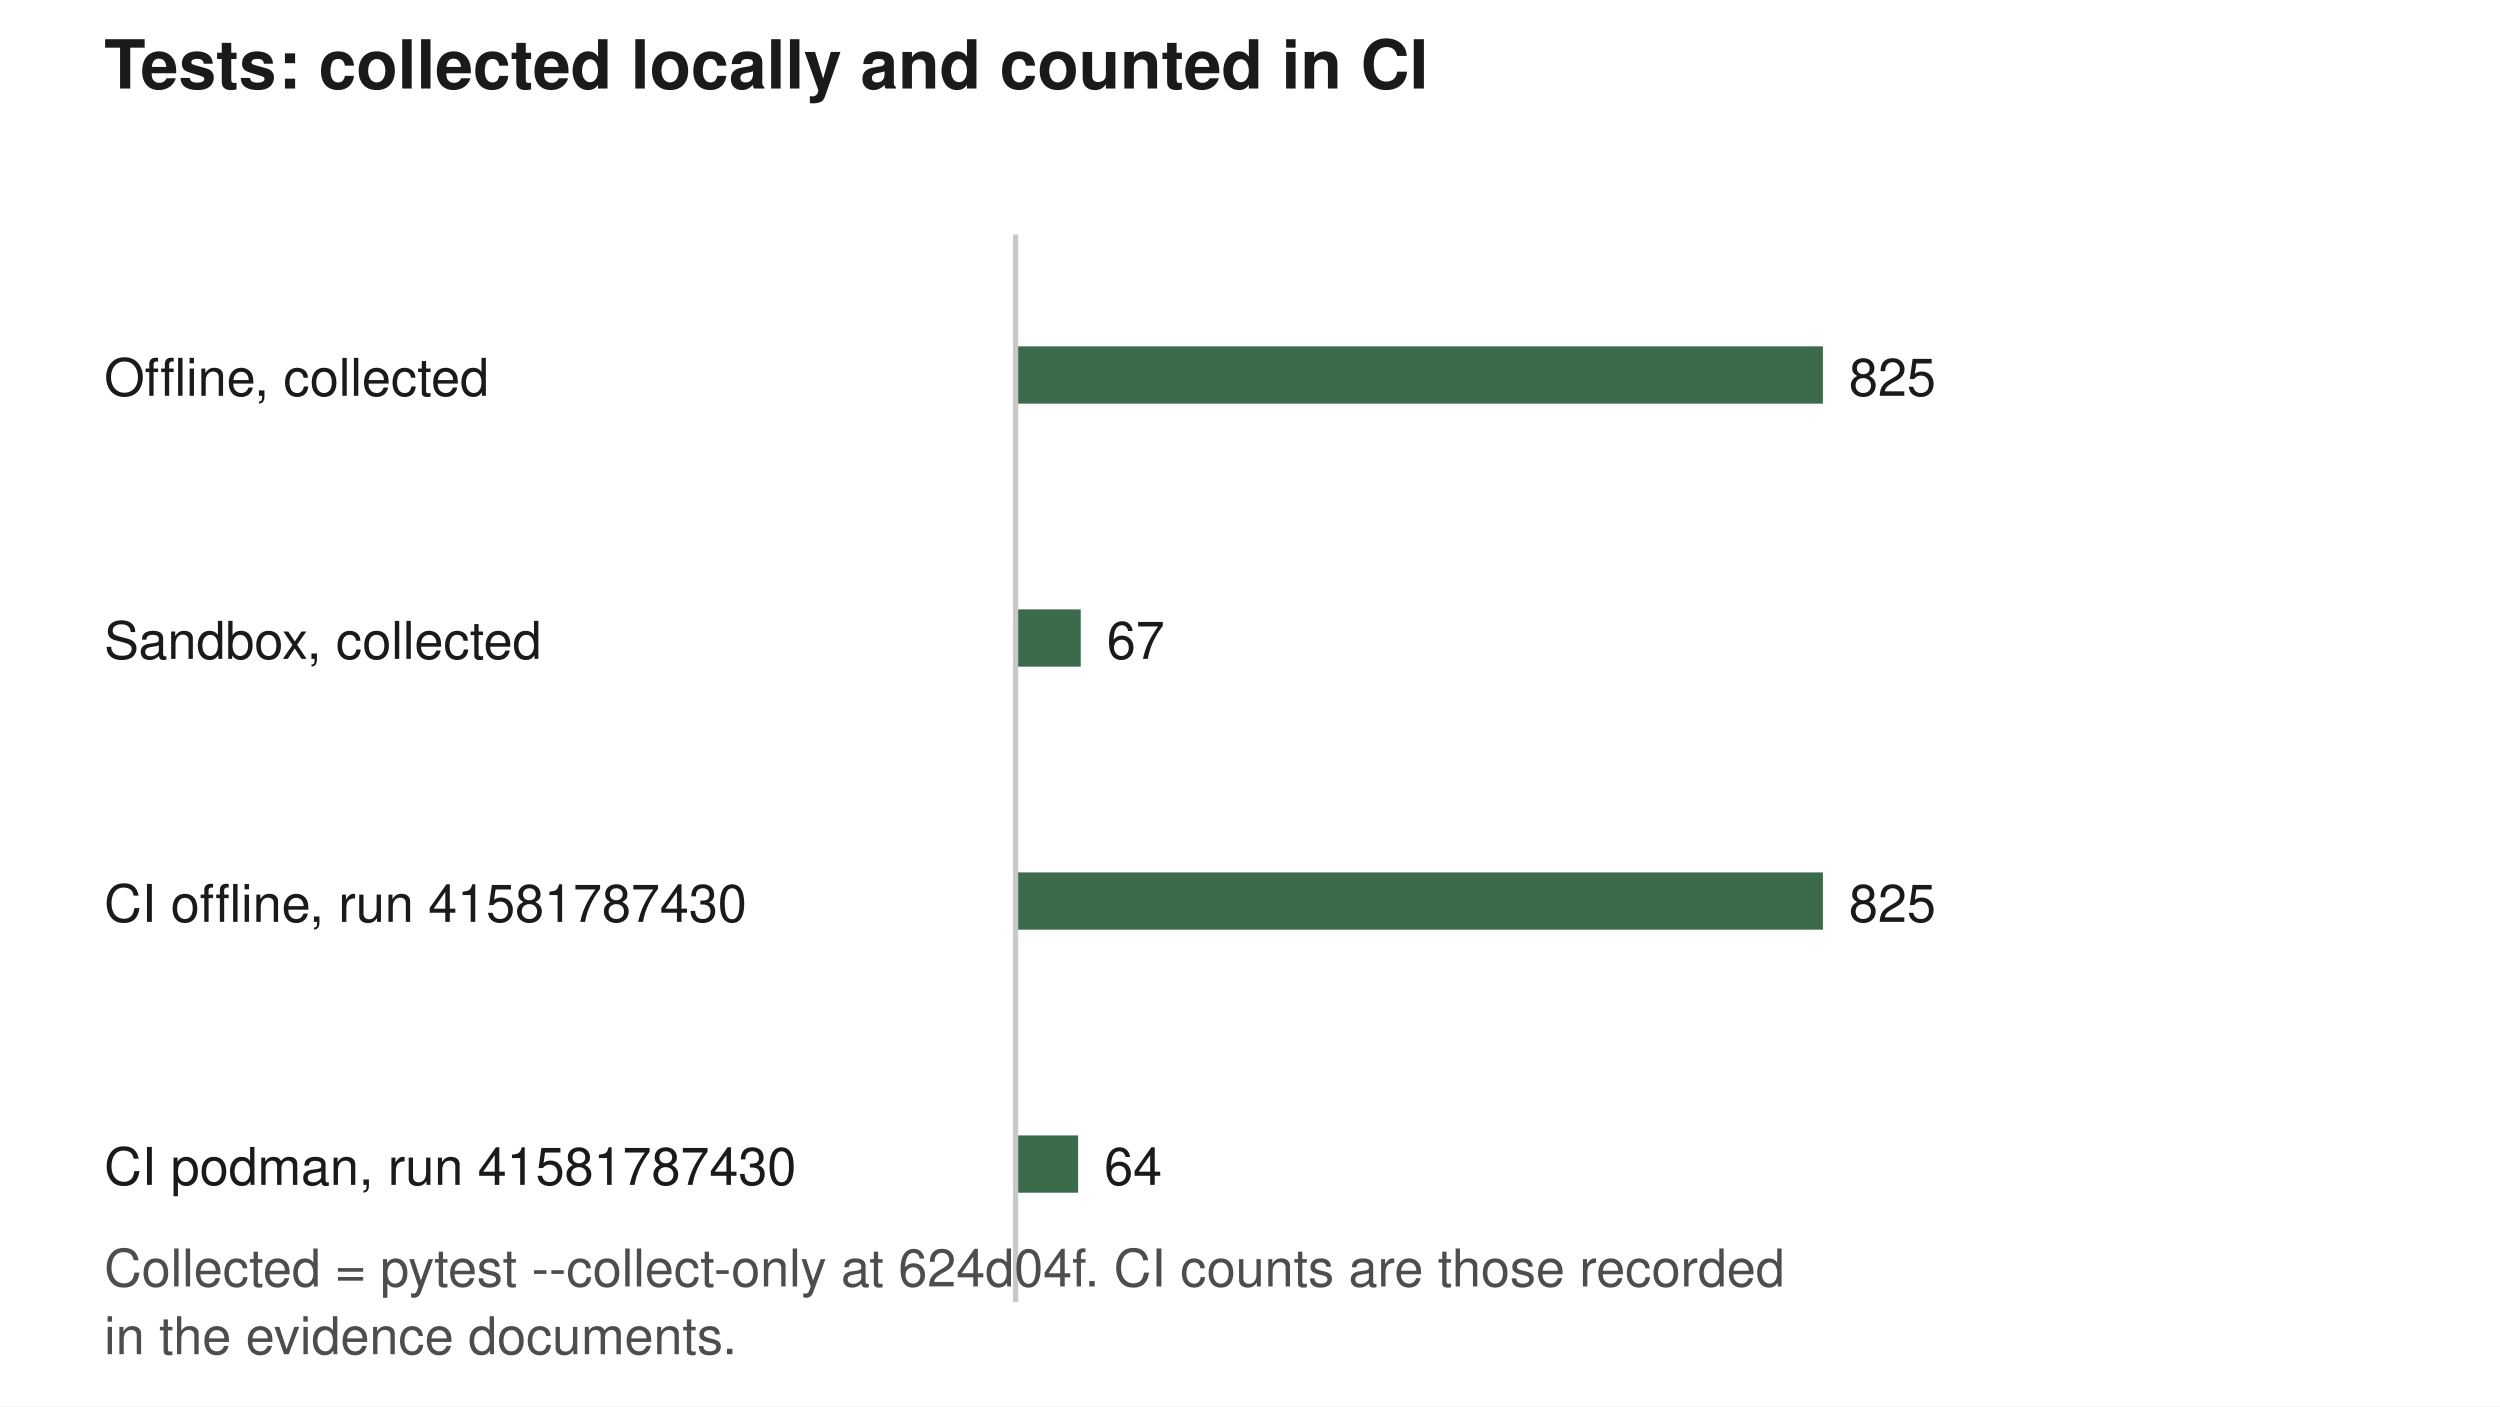
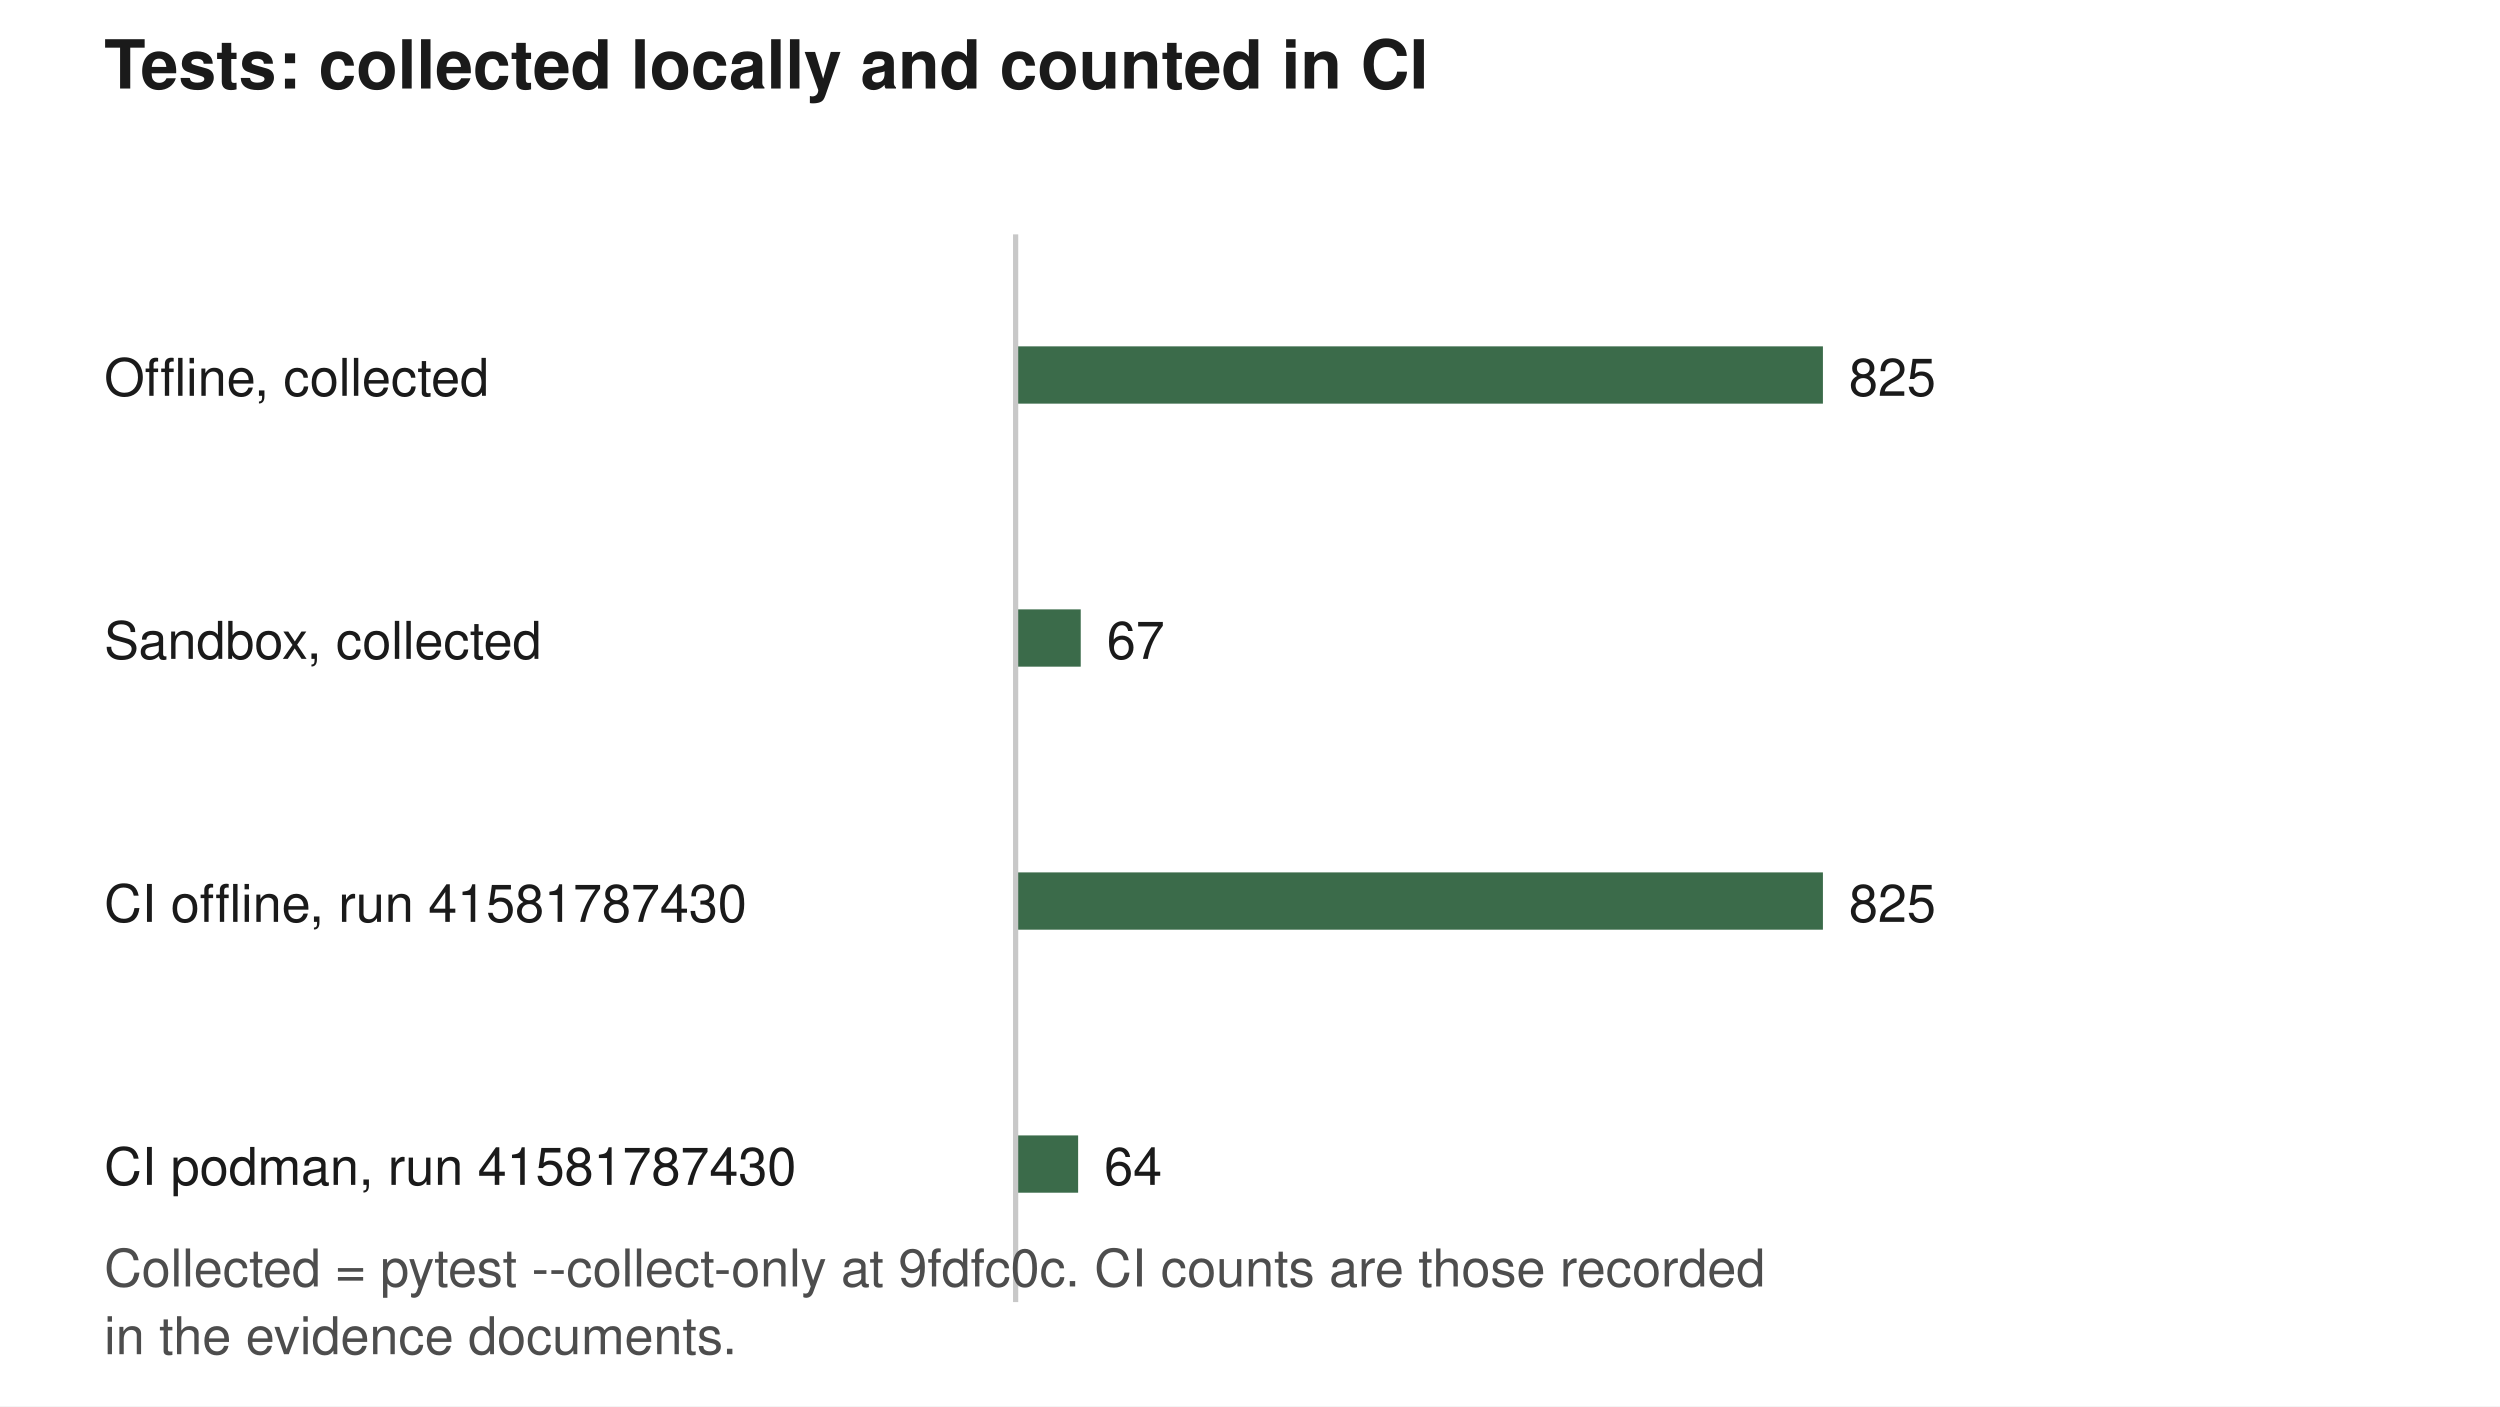
<svg xmlns="http://www.w3.org/2000/svg" viewBox="0 0 960 540" width="960" height="540" role="img" aria-labelledby="engineering-tests-title engineering-tests-desc">
  <style>text{font-family:system-ui,-apple-system,"Segoe UI",Helvetica,Arial,sans-serif}</style>
  <rect x="0" y="0" width="960" height="540" fill="#ffffff" />
  <text x="40" y="34" font-size="26" font-weight="bold" fill="#1a1a1a">Tests: collected locally and counted in CI</text>
  <text x="40" y="152" font-size="20" fill="#1a1a1a">Offline, collected</text>
  <rect x="390" y="133" width="310" height="22" fill="#3b6b4a" stroke="none" stroke-width="2" />
  <text x="710" y="152" font-size="20" fill="#1a1a1a">825</text>
  <text x="40" y="253" font-size="20" fill="#1a1a1a">Sandbox, collected</text>
  <rect x="390" y="234" width="25" height="22" fill="#3b6b4a" stroke="none" stroke-width="2" />
  <text x="425" y="253" font-size="20" fill="#1a1a1a">67</text>
  <text x="40" y="354" font-size="20" fill="#1a1a1a">CI offline, run 41581787430</text>
  <rect x="390" y="335" width="310" height="22" fill="#3b6b4a" stroke="none" stroke-width="2" />
  <text x="710" y="354" font-size="20" fill="#1a1a1a">825</text>
  <text x="40" y="455" font-size="20" fill="#1a1a1a">CI podman, run 41581787430</text>
  <rect x="390" y="436" width="24" height="22" fill="#3b6b4a" stroke="none" stroke-width="2" />
  <text x="424" y="455" font-size="20" fill="#1a1a1a">64</text>
  <path d="M390 90V500" stroke="#c8c8c8" stroke-width="2" fill="none" />
-   <text x="40" y="494" font-size="20" fill="#4d4d4d">Collected = pytest --collect-only at 624d04f. CI counts are those recorded</text>
+   <text x="40" y="494" font-size="20" fill="#4d4d4d">Collected = pytest --collect-only at 9fdfc0c. CI counts are those recorded</text>
  <text x="40" y="520" font-size="20" fill="#4d4d4d">in the evidence documents.</text>
</svg>
